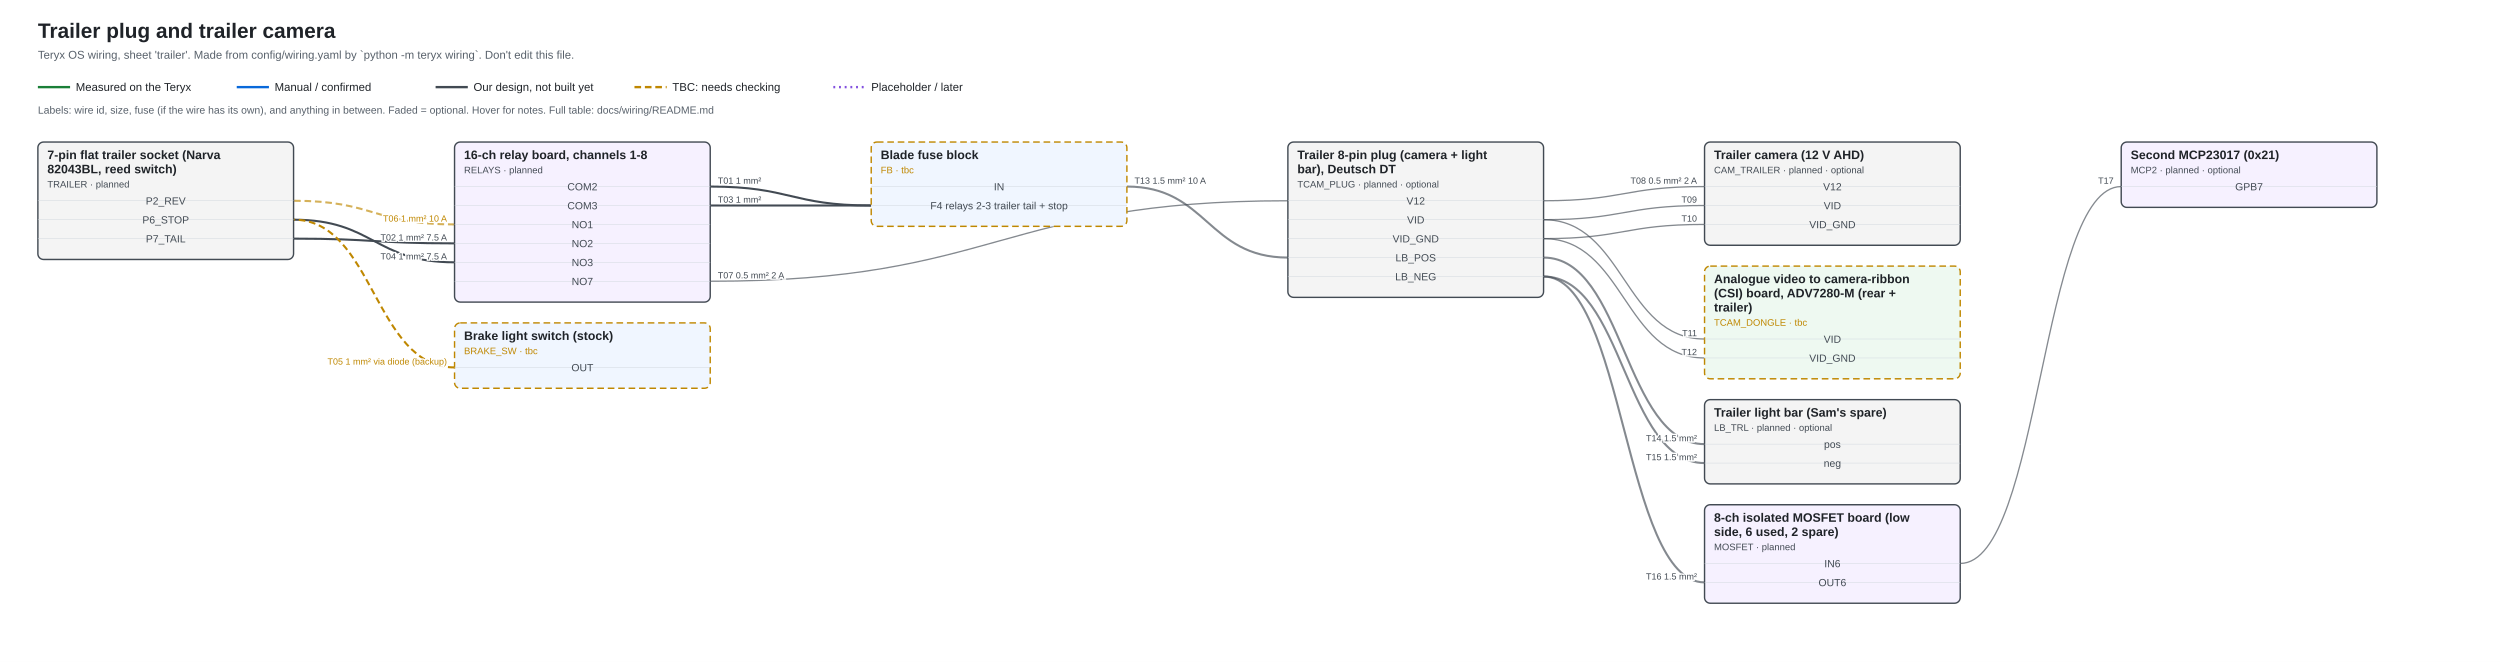
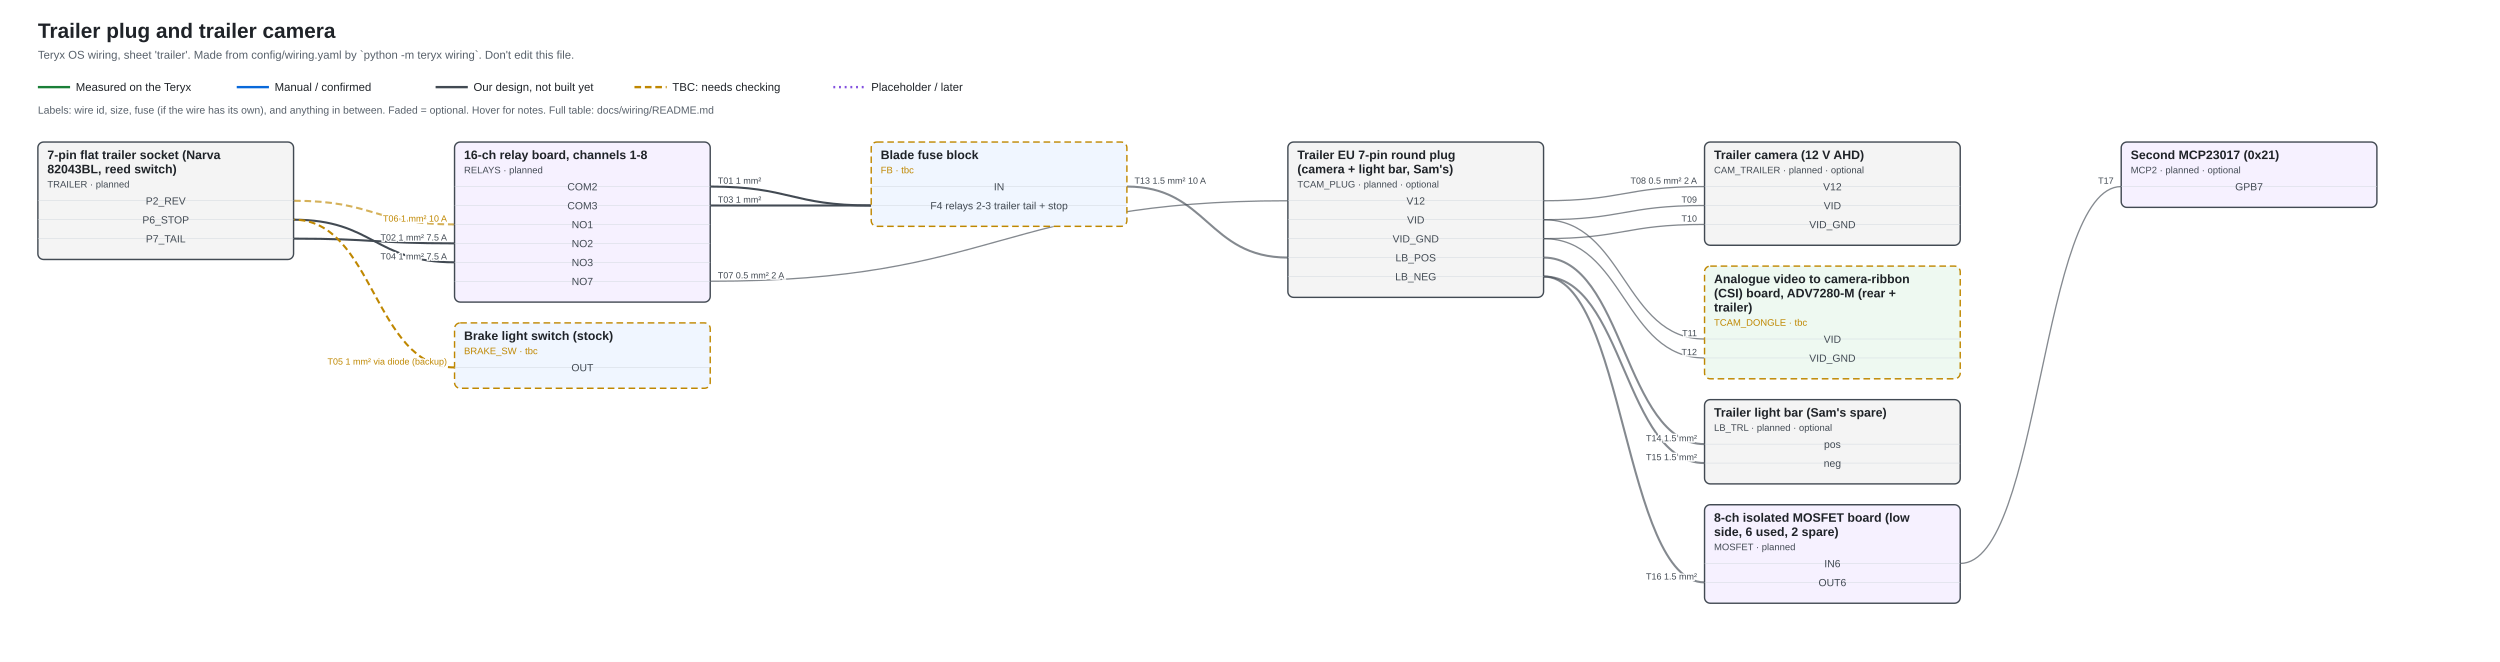
<svg xmlns="http://www.w3.org/2000/svg" viewBox="0 0 2640 699" width="2640" height="699" font-family="Arial, Helvetica, sans-serif" data-sheet="trailer">
  <rect width="2640" height="699" fill="#ffffff" />
  <text x="40" y="40" font-size="22" text-anchor="start" font-weight="bold" fill="#1f2328">Trailer plug and trailer camera</text>
  <text x="40" y="62" font-size="12" text-anchor="start" font-weight="normal" fill="#57606a">Teryx OS wiring, sheet 'trailer'. Made from config/wiring.yaml by `python -m teryx wiring`. Don't edit this file.</text>
  <line x1="40" y1="92" x2="74" y2="92" stroke="#1a7f37" stroke-width="2.5" />
  <text x="80" y="96" font-size="12" text-anchor="start" font-weight="normal" fill="#1f2328">Measured on the Teryx</text>
  <line x1="250" y1="92" x2="284" y2="92" stroke="#0969da" stroke-width="2.5" />
  <text x="290" y="96" font-size="12" text-anchor="start" font-weight="normal" fill="#1f2328">Manual / confirmed</text>
  <line x1="460" y1="92" x2="494" y2="92" stroke="#424a53" stroke-width="2.5" />
  <text x="500" y="96" font-size="12" text-anchor="start" font-weight="normal" fill="#1f2328">Our design, not built yet</text>
  <line x1="670" y1="92" x2="704" y2="92" stroke="#bf8700" stroke-width="2.5" stroke-dasharray="7 4" />
  <text x="710" y="96" font-size="12" text-anchor="start" font-weight="normal" fill="#1f2328">TBC: needs checking</text>
  <line x1="880" y1="92" x2="914" y2="92" stroke="#8250df" stroke-width="2.5" stroke-dasharray="2 4" />
  <text x="920" y="96" font-size="12" text-anchor="start" font-weight="normal" fill="#1f2328">Placeholder / later</text>
  <text x="40" y="120" font-size="11" text-anchor="start" font-weight="normal" fill="#57606a">Labels: wire id, size, fuse (if the wire has its own), and anything in between. Faded = optional. Hover for notes. Full table: docs/wiring/README.md</text>
  <g data-wire="T01" data-from="FB.F4" data-to="RELAYS.COM2" data-status="planned">
    <path d="M920,217 C835,217 835,197 750,197" fill="none" stroke="#424a53" stroke-width="2.2" />
  </g>
  <g data-wire="T02" data-from="RELAYS.NO2" data-to="TRAILER.P7_TAIL" data-status="planned">
    <path d="M480,257 C395,257 395,252 310,252" fill="none" stroke="#424a53" stroke-width="2.2" />
  </g>
  <g data-wire="T03" data-from="FB.F4" data-to="RELAYS.COM3" data-status="planned">
    <path d="M920,217 C835,217 835,217 750,217" fill="none" stroke="#424a53" stroke-width="2.2" />
  </g>
  <g data-wire="T04" data-from="RELAYS.NO3" data-to="TRAILER.P6_STOP" data-status="planned">
    <path d="M480,277 C395,277 395,232 310,232" fill="none" stroke="#424a53" stroke-width="2.2" />
  </g>
  <g data-wire="T05" data-from="BRAKE_SW.OUT" data-to="TRAILER.P6_STOP" data-status="tbc">
    <path d="M480,388 C395,388 395,232 310,232" fill="none" stroke="#bf8700" stroke-width="2.2" stroke-dasharray="7 4" />
  </g>
  <g data-wire="T06" data-from="RELAYS.NO1" data-to="TRAILER.P2_REV" data-status="tbc">
    <path d="M480,237 C395,237 395,212 310,212" fill="none" stroke="#bf8700" stroke-width="2.2" stroke-dasharray="7 4" stroke-opacity="0.65" />
  </g>
  <g data-wire="T07" data-from="RELAYS.NO7" data-to="TCAM_PLUG.V12" data-status="planned">
    <path d="M750,297 C1055,297 1055,212 1360,212" fill="none" stroke="#424a53" stroke-width="1.4" stroke-opacity="0.65" />
  </g>
  <g data-wire="T08" data-from="TCAM_PLUG.V12" data-to="CAM_TRAILER.V12" data-status="planned">
    <path d="M1630,212 C1715,212 1715,197 1800,197" fill="none" stroke="#424a53" stroke-width="1.4" stroke-opacity="0.65" />
  </g>
  <g data-wire="T09" data-from="CAM_TRAILER.VID" data-to="TCAM_PLUG.VID" data-status="planned">
    <path d="M1800,217 C1715,217 1715,232 1630,232" fill="none" stroke="#424a53" stroke-width="1.4" stroke-opacity="0.65" />
  </g>
  <g data-wire="T10" data-from="CAM_TRAILER.VID_GND" data-to="TCAM_PLUG.VID_GND" data-status="planned">
    <path d="M1800,237 C1715,237 1715,252 1630,252" fill="none" stroke="#424a53" stroke-width="1.4" stroke-opacity="0.65" />
  </g>
  <g data-wire="T11" data-from="TCAM_PLUG.VID" data-to="TCAM_DONGLE.VID" data-status="planned">
    <path d="M1630,232 C1715,232 1715,358 1800,358" fill="none" stroke="#424a53" stroke-width="1.4" stroke-opacity="0.65" />
  </g>
  <g data-wire="T13" data-from="FB.IN" data-to="TCAM_PLUG.LB_POS" data-status="planned">
    <path d="M1190,197 C1275,197 1275,272 1360,272" fill="none" stroke="#424a53" stroke-width="2.2" stroke-opacity="0.65" />
  </g>
  <g data-wire="T14" data-from="TCAM_PLUG.LB_POS" data-to="LB_TRL.pos" data-status="planned">
    <path d="M1630,272 C1715,272 1715,469 1800,469" fill="none" stroke="#424a53" stroke-width="2.2" stroke-opacity="0.65" />
  </g>
  <g data-wire="T15" data-from="LB_TRL.neg" data-to="TCAM_PLUG.LB_NEG" data-status="planned">
    <path d="M1800,489 C1715,489 1715,292 1630,292" fill="none" stroke="#424a53" stroke-width="2.2" stroke-opacity="0.65" />
  </g>
  <g data-wire="T16" data-from="TCAM_PLUG.LB_NEG" data-to="MOSFET.OUT6" data-status="planned">
    <path d="M1630,292 C1715,292 1715,615 1800,615" fill="none" stroke="#424a53" stroke-width="2.2" stroke-opacity="0.65" />
  </g>
  <g data-wire="T17" data-from="MCP2.GPB7" data-to="MOSFET.IN6" data-status="planned">
    <path d="M2240,197 C2155,197 2155,595 2070,595" fill="none" stroke="#424a53" stroke-width="1.4" stroke-opacity="0.65" />
  </g>
  <g data-wire="T12" data-from="TCAM_PLUG.VID_GND" data-to="TCAM_DONGLE.VID_GND" data-status="planned">
    <path d="M1630,252 C1715,252 1715,378 1800,378" fill="none" stroke="#424a53" stroke-width="1.4" stroke-opacity="0.65" />
  </g>
  <g data-device="TRAILER" data-status="planned">
    <rect x="40" y="150" width="270" height="124" rx="6" fill="#f4f4f4" stroke="#424a53" stroke-width="1.5" />
    <text x="50" y="168" font-size="13" text-anchor="start" font-weight="bold" fill="#1f2328">7-pin flat trailer socket (Narva</text>
    <text x="50" y="183" font-size="13" text-anchor="start" font-weight="bold" fill="#1f2328">82043BL, reed switch)</text>
    <text x="50" y="198" font-size="10" text-anchor="start" font-weight="normal" fill="#424a53">TRAILER · planned</text>
    <line x1="40" y1="212" x2="310" y2="212" stroke="#d0d7de" stroke-width="0.5" />
    <text x="175" y="216" font-size="11" text-anchor="middle" font-weight="normal" fill="#424a53">P2_REV</text>
    <line x1="40" y1="232" x2="310" y2="232" stroke="#d0d7de" stroke-width="0.5" />
    <text x="175" y="236" font-size="11" text-anchor="middle" font-weight="normal" fill="#424a53">P6_STOP</text>
    <line x1="40" y1="252" x2="310" y2="252" stroke="#d0d7de" stroke-width="0.5" />
    <text x="175" y="256" font-size="11" text-anchor="middle" font-weight="normal" fill="#424a53">P7_TAIL</text>
  </g>
  <g data-device="RELAYS" data-status="planned">
    <rect x="480" y="150" width="270" height="169" rx="6" fill="#f6f1ff" stroke="#424a53" stroke-width="1.5" />
    <text x="490" y="168" font-size="13" text-anchor="start" font-weight="bold" fill="#1f2328">16-ch relay board, channels 1-8</text>
    <text x="490" y="183" font-size="10" text-anchor="start" font-weight="normal" fill="#424a53">RELAYS · planned</text>
    <line x1="480" y1="197" x2="750" y2="197" stroke="#d0d7de" stroke-width="0.5" />
    <text x="615" y="201" font-size="11" text-anchor="middle" font-weight="normal" fill="#424a53">COM2</text>
    <line x1="480" y1="217" x2="750" y2="217" stroke="#d0d7de" stroke-width="0.5" />
    <text x="615" y="221" font-size="11" text-anchor="middle" font-weight="normal" fill="#424a53">COM3</text>
    <line x1="480" y1="237" x2="750" y2="237" stroke="#d0d7de" stroke-width="0.5" />
    <text x="615" y="241" font-size="11" text-anchor="middle" font-weight="normal" fill="#424a53">NO1</text>
    <line x1="480" y1="257" x2="750" y2="257" stroke="#d0d7de" stroke-width="0.5" />
    <text x="615" y="261" font-size="11" text-anchor="middle" font-weight="normal" fill="#424a53">NO2</text>
    <line x1="480" y1="277" x2="750" y2="277" stroke="#d0d7de" stroke-width="0.5" />
    <text x="615" y="281" font-size="11" text-anchor="middle" font-weight="normal" fill="#424a53">NO3</text>
    <line x1="480" y1="297" x2="750" y2="297" stroke="#d0d7de" stroke-width="0.5" />
    <text x="615" y="301" font-size="11" text-anchor="middle" font-weight="normal" fill="#424a53">NO7</text>
  </g>
  <g data-device="BRAKE_SW" data-status="tbc">
    <rect x="480" y="341" width="270" height="69" rx="6" fill="#f0f6ff" stroke="#bf8700" stroke-width="1.5" stroke-dasharray="7 4" />
    <text x="490" y="359" font-size="13" text-anchor="start" font-weight="bold" fill="#1f2328">Brake light switch (stock)</text>
    <text x="490" y="374" font-size="10" text-anchor="start" font-weight="normal" fill="#bf8700">BRAKE_SW · tbc</text>
    <line x1="480" y1="388" x2="750" y2="388" stroke="#d0d7de" stroke-width="0.5" />
    <text x="615" y="392" font-size="11" text-anchor="middle" font-weight="normal" fill="#424a53">OUT</text>
  </g>
  <g data-device="FB" data-status="tbc">
    <rect x="920" y="150" width="270" height="89" rx="6" fill="#f0f6ff" stroke="#bf8700" stroke-width="1.5" stroke-dasharray="7 4" />
    <text x="930" y="168" font-size="13" text-anchor="start" font-weight="bold" fill="#1f2328">Blade fuse block</text>
    <text x="930" y="183" font-size="10" text-anchor="start" font-weight="normal" fill="#bf8700">FB · tbc</text>
    <line x1="920" y1="197" x2="1190" y2="197" stroke="#d0d7de" stroke-width="0.5" />
    <text x="1055" y="201" font-size="11" text-anchor="middle" font-weight="normal" fill="#424a53">IN</text>
    <line x1="920" y1="217" x2="1190" y2="217" stroke="#d0d7de" stroke-width="0.5" />
    <text x="1055" y="221" font-size="11" text-anchor="middle" font-weight="normal" fill="#424a53">F4  relays 2-3 trailer tail + stop</text>
  </g>
  <g data-device="TCAM_PLUG" data-status="planned">
    <rect x="1360" y="150" width="270" height="164" rx="6" fill="#f4f4f4" stroke="#424a53" stroke-width="1.5" />
-     <text x="1370" y="168" font-size="13" text-anchor="start" font-weight="bold" fill="#1f2328">Trailer 8-pin plug (camera + light</text>
-     <text x="1370" y="183" font-size="13" text-anchor="start" font-weight="bold" fill="#1f2328">bar), Deutsch DT</text>
+     <text x="1370" y="168" font-size="13" text-anchor="start" font-weight="bold" fill="#1f2328">Trailer EU 7-pin round plug</text>
+     <text x="1370" y="183" font-size="13" text-anchor="start" font-weight="bold" fill="#1f2328">(camera + light bar, Sam's)</text>
    <text x="1370" y="198" font-size="10" text-anchor="start" font-weight="normal" fill="#424a53">TCAM_PLUG · planned · optional</text>
    <line x1="1360" y1="212" x2="1630" y2="212" stroke="#d0d7de" stroke-width="0.5" />
    <text x="1495" y="216" font-size="11" text-anchor="middle" font-weight="normal" fill="#424a53">V12</text>
    <line x1="1360" y1="232" x2="1630" y2="232" stroke="#d0d7de" stroke-width="0.5" />
    <text x="1495" y="236" font-size="11" text-anchor="middle" font-weight="normal" fill="#424a53">VID</text>
    <line x1="1360" y1="252" x2="1630" y2="252" stroke="#d0d7de" stroke-width="0.5" />
    <text x="1495" y="256" font-size="11" text-anchor="middle" font-weight="normal" fill="#424a53">VID_GND</text>
    <line x1="1360" y1="272" x2="1630" y2="272" stroke="#d0d7de" stroke-width="0.5" />
    <text x="1495" y="276" font-size="11" text-anchor="middle" font-weight="normal" fill="#424a53">LB_POS</text>
    <line x1="1360" y1="292" x2="1630" y2="292" stroke="#d0d7de" stroke-width="0.5" />
    <text x="1495" y="296" font-size="11" text-anchor="middle" font-weight="normal" fill="#424a53">LB_NEG</text>
  </g>
  <g data-device="CAM_TRAILER" data-status="planned">
    <rect x="1800" y="150" width="270" height="109" rx="6" fill="#f4f4f4" stroke="#424a53" stroke-width="1.5" />
    <text x="1810" y="168" font-size="13" text-anchor="start" font-weight="bold" fill="#1f2328">Trailer camera (12 V AHD)</text>
    <text x="1810" y="183" font-size="10" text-anchor="start" font-weight="normal" fill="#424a53">CAM_TRAILER · planned · optional</text>
    <line x1="1800" y1="197" x2="2070" y2="197" stroke="#d0d7de" stroke-width="0.5" />
    <text x="1935" y="201" font-size="11" text-anchor="middle" font-weight="normal" fill="#424a53">V12</text>
    <line x1="1800" y1="217" x2="2070" y2="217" stroke="#d0d7de" stroke-width="0.5" />
    <text x="1935" y="221" font-size="11" text-anchor="middle" font-weight="normal" fill="#424a53">VID</text>
    <line x1="1800" y1="237" x2="2070" y2="237" stroke="#d0d7de" stroke-width="0.5" />
    <text x="1935" y="241" font-size="11" text-anchor="middle" font-weight="normal" fill="#424a53">VID_GND</text>
  </g>
  <g data-device="TCAM_DONGLE" data-status="tbc">
    <rect x="1800" y="281" width="270" height="119" rx="6" fill="#eef9f1" stroke="#bf8700" stroke-width="1.5" stroke-dasharray="7 4" />
    <text x="1810" y="299" font-size="13" text-anchor="start" font-weight="bold" fill="#1f2328">Analogue video to camera-ribbon</text>
    <text x="1810" y="314" font-size="13" text-anchor="start" font-weight="bold" fill="#1f2328">(CSI) board, ADV7280-M (rear +</text>
    <text x="1810" y="329" font-size="13" text-anchor="start" font-weight="bold" fill="#1f2328">trailer)</text>
    <text x="1810" y="344" font-size="10" text-anchor="start" font-weight="normal" fill="#bf8700">TCAM_DONGLE · tbc</text>
    <line x1="1800" y1="358" x2="2070" y2="358" stroke="#d0d7de" stroke-width="0.5" />
    <text x="1935" y="362" font-size="11" text-anchor="middle" font-weight="normal" fill="#424a53">VID</text>
    <line x1="1800" y1="378" x2="2070" y2="378" stroke="#d0d7de" stroke-width="0.5" />
    <text x="1935" y="382" font-size="11" text-anchor="middle" font-weight="normal" fill="#424a53">VID_GND</text>
  </g>
  <g data-device="LB_TRL" data-status="planned">
    <rect x="1800" y="422" width="270" height="89" rx="6" fill="#f4f4f4" stroke="#424a53" stroke-width="1.5" />
    <text x="1810" y="440" font-size="13" text-anchor="start" font-weight="bold" fill="#1f2328">Trailer light bar (Sam's spare)</text>
    <text x="1810" y="455" font-size="10" text-anchor="start" font-weight="normal" fill="#424a53">LB_TRL · planned · optional</text>
    <line x1="1800" y1="469" x2="2070" y2="469" stroke="#d0d7de" stroke-width="0.5" />
    <text x="1935" y="473" font-size="11" text-anchor="middle" font-weight="normal" fill="#424a53">pos</text>
    <line x1="1800" y1="489" x2="2070" y2="489" stroke="#d0d7de" stroke-width="0.5" />
    <text x="1935" y="493" font-size="11" text-anchor="middle" font-weight="normal" fill="#424a53">neg</text>
  </g>
  <g data-device="MOSFET" data-status="planned">
    <rect x="1800" y="533" width="270" height="104" rx="6" fill="#f6f1ff" stroke="#424a53" stroke-width="1.5" />
    <text x="1810" y="551" font-size="13" text-anchor="start" font-weight="bold" fill="#1f2328">8-ch isolated MOSFET board (low</text>
    <text x="1810" y="566" font-size="13" text-anchor="start" font-weight="bold" fill="#1f2328">side, 6 used, 2 spare)</text>
    <text x="1810" y="581" font-size="10" text-anchor="start" font-weight="normal" fill="#424a53">MOSFET · planned</text>
    <line x1="1800" y1="595" x2="2070" y2="595" stroke="#d0d7de" stroke-width="0.5" />
    <text x="1935" y="599" font-size="11" text-anchor="middle" font-weight="normal" fill="#424a53">IN6</text>
    <line x1="1800" y1="615" x2="2070" y2="615" stroke="#d0d7de" stroke-width="0.5" />
    <text x="1935" y="619" font-size="11" text-anchor="middle" font-weight="normal" fill="#424a53">OUT6</text>
  </g>
  <g data-device="MCP2" data-status="planned">
    <rect x="2240" y="150" width="270" height="69" rx="6" fill="#f6f1ff" stroke="#424a53" stroke-width="1.5" />
    <text x="2250" y="168" font-size="13" text-anchor="start" font-weight="bold" fill="#1f2328">Second MCP23017 (0x21)</text>
    <text x="2250" y="183" font-size="10" text-anchor="start" font-weight="normal" fill="#424a53">MCP2 · planned · optional</text>
    <line x1="2240" y1="197" x2="2510" y2="197" stroke="#d0d7de" stroke-width="0.5" />
    <text x="2375" y="201" font-size="11" text-anchor="middle" font-weight="normal" fill="#424a53">GPB7</text>
  </g>
  <text x="758" y="194" font-size="9.5" text-anchor="start" font-weight="normal" fill="#424a53" stroke="#ffffff" stroke-width="3" paint-order="stroke">T01  1 mm²</text>
  <text x="472" y="254" font-size="9.5" text-anchor="end" font-weight="normal" fill="#424a53" stroke="#ffffff" stroke-width="3" paint-order="stroke">T02  1 mm²  7.5 A</text>
  <text x="758" y="214" font-size="9.5" text-anchor="start" font-weight="normal" fill="#424a53" stroke="#ffffff" stroke-width="3" paint-order="stroke">T03  1 mm²</text>
  <text x="472" y="274" font-size="9.5" text-anchor="end" font-weight="normal" fill="#424a53" stroke="#ffffff" stroke-width="3" paint-order="stroke">T04  1 mm²  7.5 A</text>
  <text x="472" y="385" font-size="9.5" text-anchor="end" font-weight="normal" fill="#bf8700" stroke="#ffffff" stroke-width="3" paint-order="stroke">T05  1 mm²  via diode (backup)</text>
  <text x="472" y="234" font-size="9.5" text-anchor="end" font-weight="normal" fill="#bf8700" stroke="#ffffff" stroke-width="3" paint-order="stroke">T06  1 mm²  10 A</text>
  <text x="758" y="294" font-size="9.5" text-anchor="start" font-weight="normal" fill="#424a53" stroke="#ffffff" stroke-width="3" paint-order="stroke">T07  0.5 mm²  2 A</text>
  <text x="1792" y="194" font-size="9.5" text-anchor="end" font-weight="normal" fill="#424a53" stroke="#ffffff" stroke-width="3" paint-order="stroke">T08  0.5 mm²  2 A</text>
  <text x="1792" y="214" font-size="9.5" text-anchor="end" font-weight="normal" fill="#424a53" stroke="#ffffff" stroke-width="3" paint-order="stroke">T09</text>
  <text x="1792" y="234" font-size="9.5" text-anchor="end" font-weight="normal" fill="#424a53" stroke="#ffffff" stroke-width="3" paint-order="stroke">T10</text>
  <text x="1792" y="355" font-size="9.5" text-anchor="end" font-weight="normal" fill="#424a53" stroke="#ffffff" stroke-width="3" paint-order="stroke">T11</text>
  <text x="1198" y="194" font-size="9.5" text-anchor="start" font-weight="normal" fill="#424a53" stroke="#ffffff" stroke-width="3" paint-order="stroke">T13  1.5 mm²  10 A</text>
  <text x="1792" y="466" font-size="9.5" text-anchor="end" font-weight="normal" fill="#424a53" stroke="#ffffff" stroke-width="3" paint-order="stroke">T14  1.5 mm²</text>
  <text x="1792" y="486" font-size="9.5" text-anchor="end" font-weight="normal" fill="#424a53" stroke="#ffffff" stroke-width="3" paint-order="stroke">T15  1.5 mm²</text>
  <text x="1792" y="612" font-size="9.5" text-anchor="end" font-weight="normal" fill="#424a53" stroke="#ffffff" stroke-width="3" paint-order="stroke">T16  1.5 mm²</text>
  <text x="2232" y="194" font-size="9.5" text-anchor="end" font-weight="normal" fill="#424a53" stroke="#ffffff" stroke-width="3" paint-order="stroke">T17</text>
  <text x="1792" y="375" font-size="9.5" text-anchor="end" font-weight="normal" fill="#424a53" stroke="#ffffff" stroke-width="3" paint-order="stroke">T12</text>
</svg>
